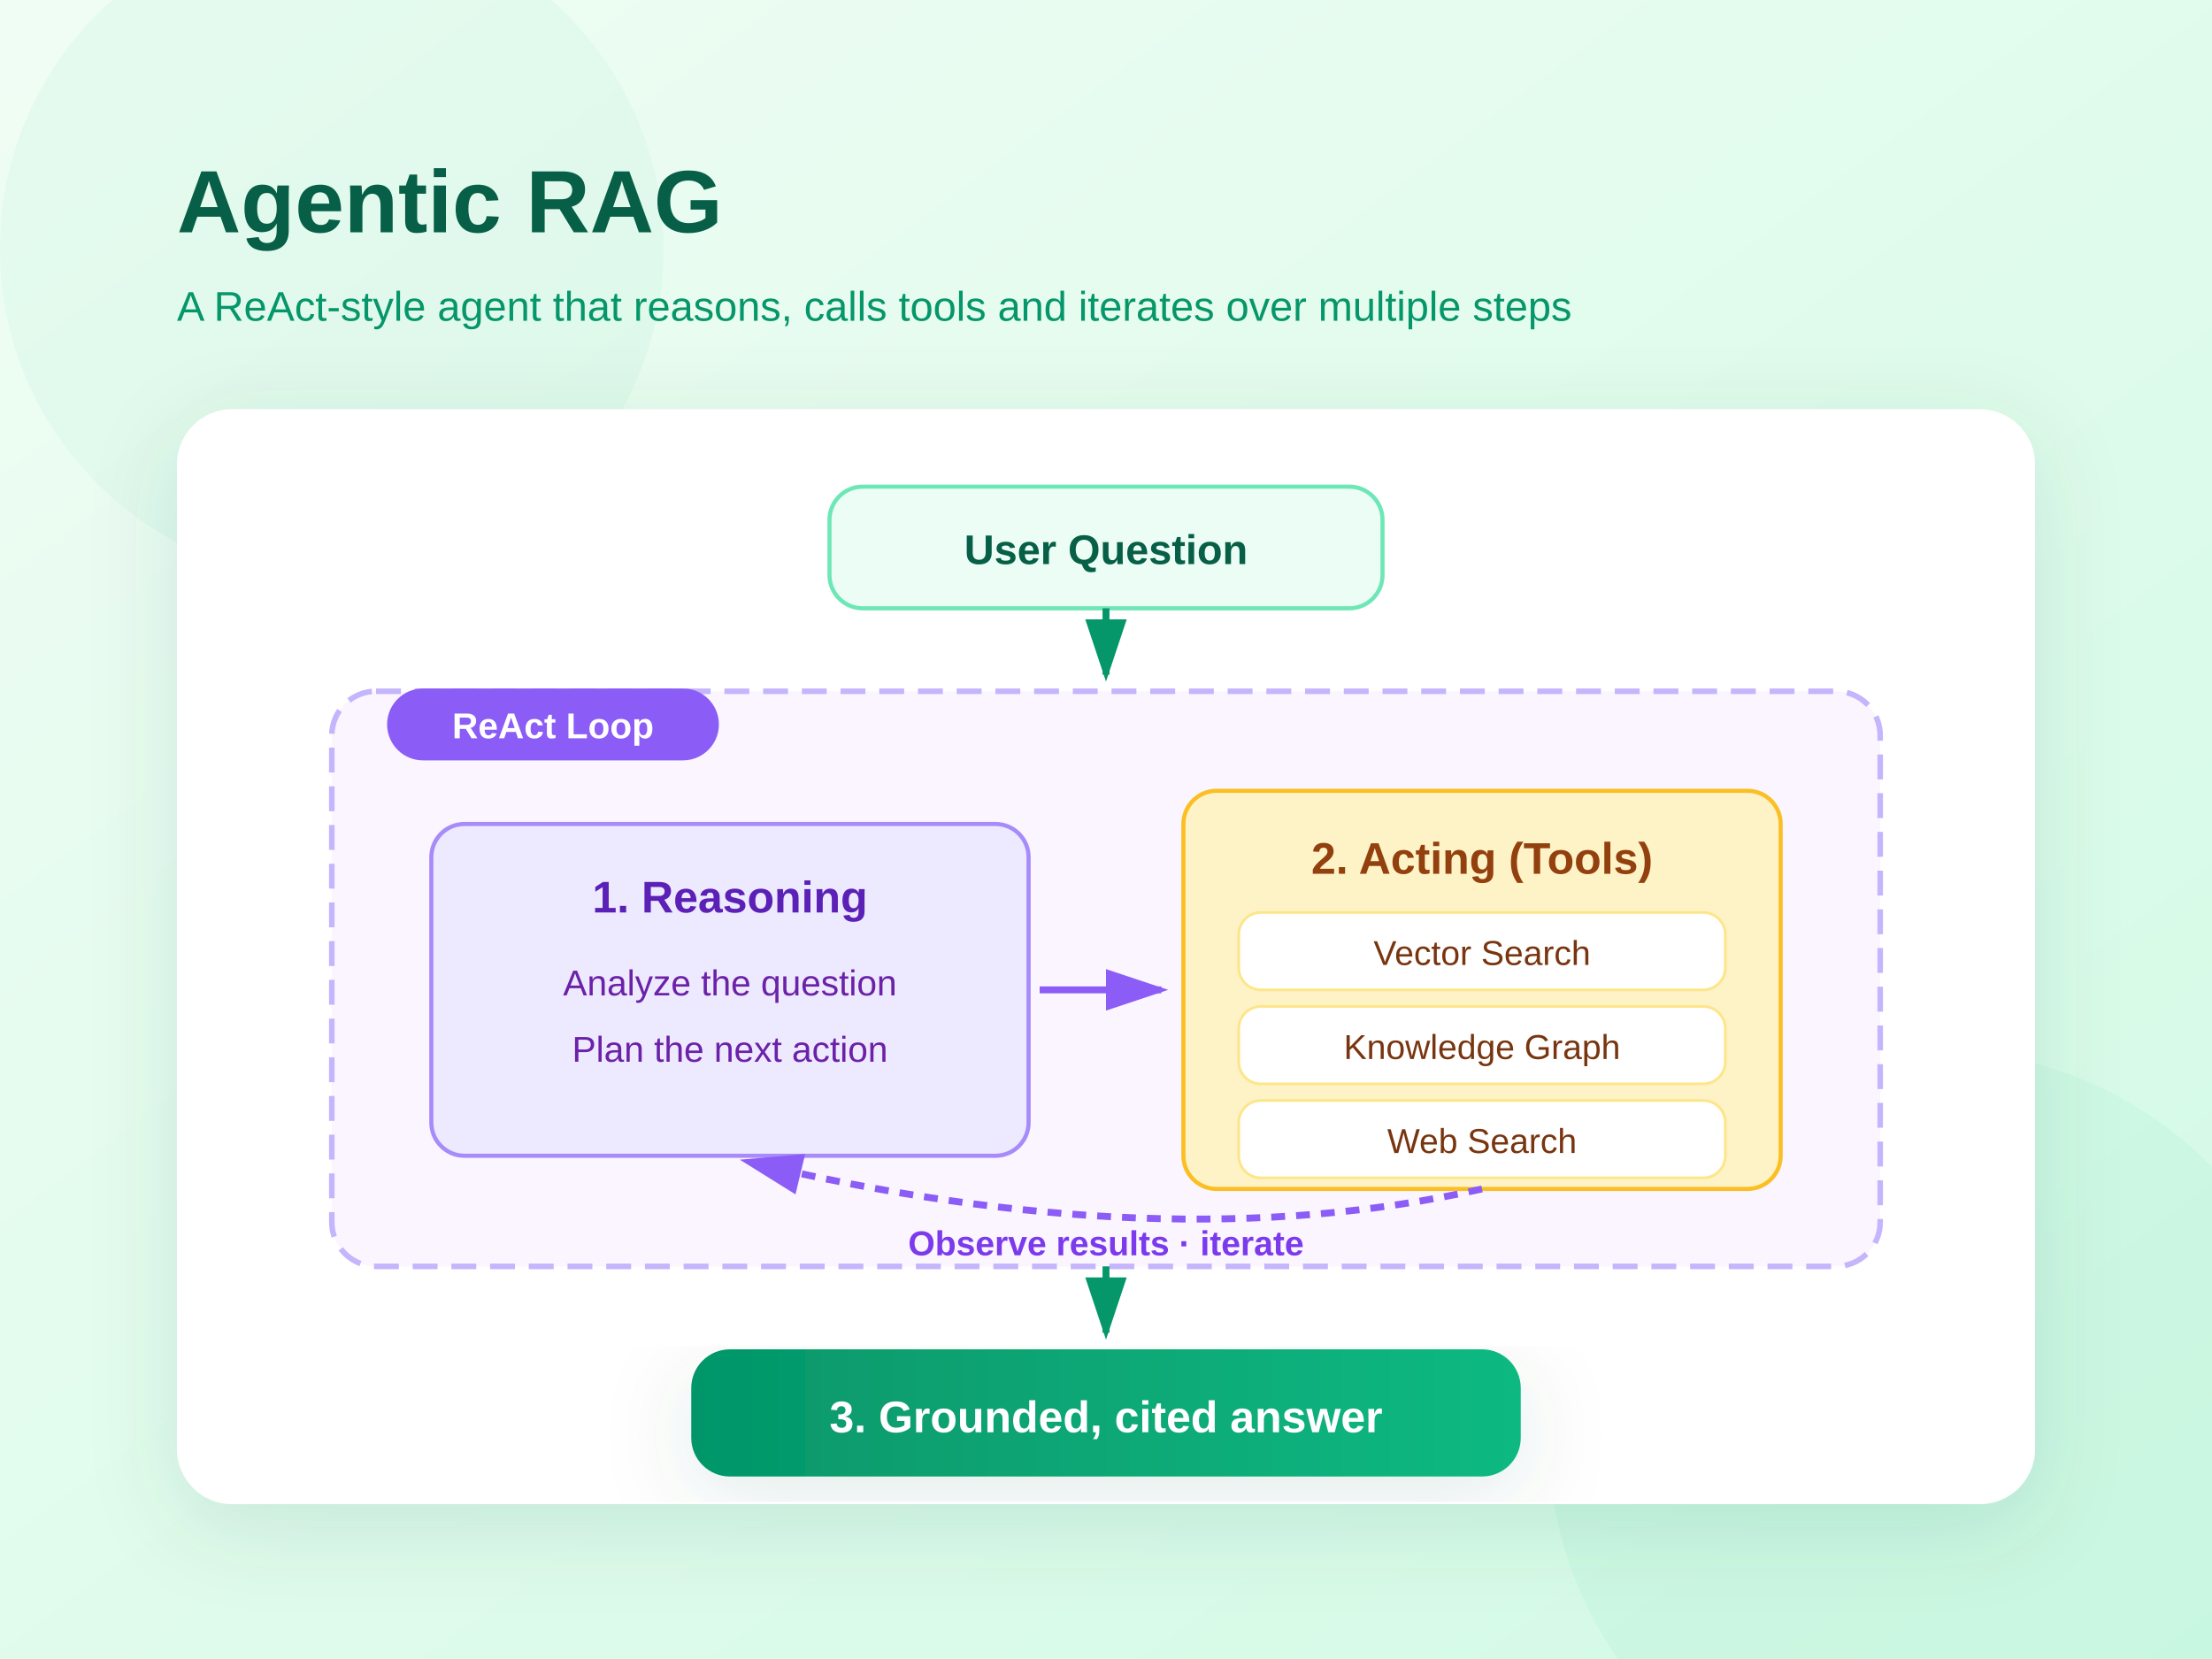
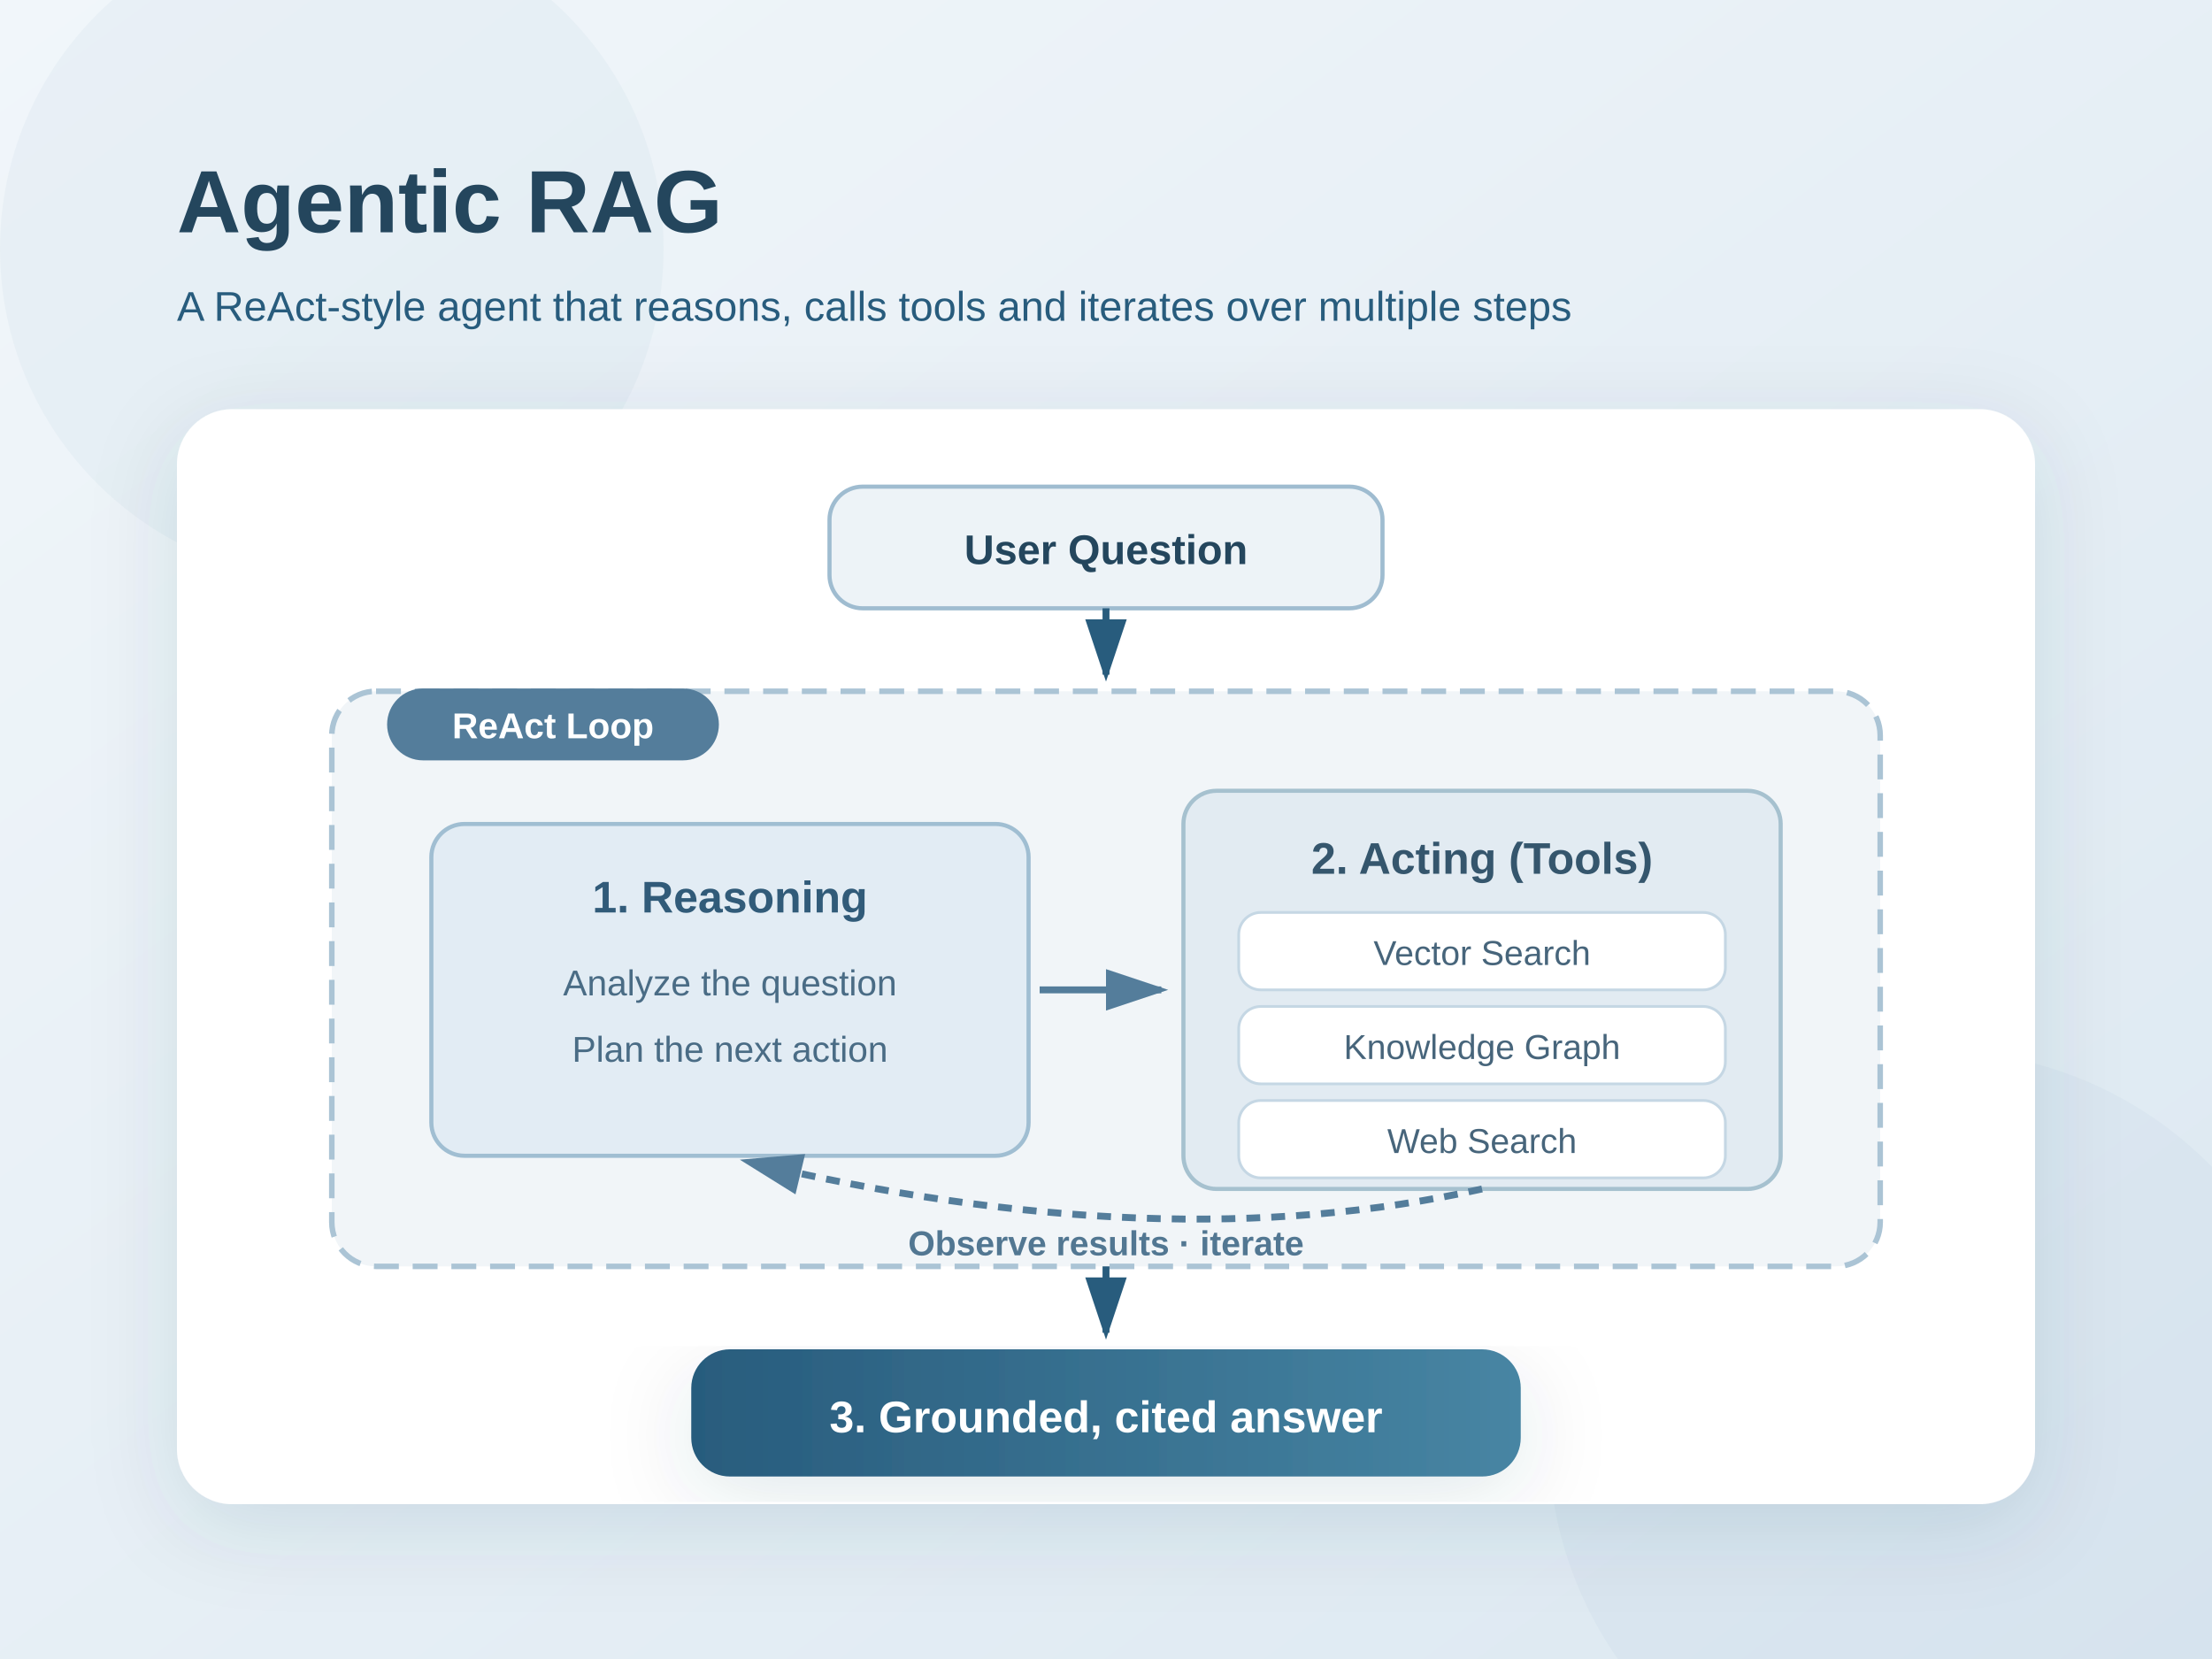
<svg xmlns="http://www.w3.org/2000/svg" viewBox="0 0 800 600">
  <defs>
    <linearGradient id="bg4" x1="0%" y1="0%" x2="100%" y2="100%">
-       <stop offset="0%" stop-color="#F0FDF4" />
-       <stop offset="100%" stop-color="#D1FAE5" />
+       <stop offset="0%" stop-color="#f1f6fa" />
+       <stop offset="100%" stop-color="#dce8f1" />
    </linearGradient>
    <linearGradient id="brand4" x1="0%" y1="0%" x2="100%" y2="0%">
-       <stop offset="0%" stop-color="#059669" />
-       <stop offset="100%" stop-color="#10B981" />
+       <stop offset="0%" stop-color="#285c7d" />
+       <stop offset="100%" stop-color="#4785a3" />
    </linearGradient>
    <filter id="soft4" x="-20%" y="-20%" width="140%" height="140%">
-       <feDropShadow dx="0" dy="8" stdDeviation="16" flood-color="#065F46" flood-opacity="0.12" />
+       <feDropShadow dx="0" dy="8" stdDeviation="16" flood-color="#24465d" flood-opacity="0.12" />
    </filter>
  </defs>
  <rect width="800" height="600" fill="url(#bg4)" />
-   <circle cx="120" cy="90" r="120" fill="#10B981" opacity="0.05" />
-   <circle cx="700" cy="520" r="140" fill="#34D399" opacity="0.06" />
-   <text x="64" y="84" font-family="Arial, sans-serif" font-size="32" font-weight="700" fill="#065F46">Agentic RAG</text>
-   <text x="64" y="116" font-family="Arial, sans-serif" font-size="15" fill="#059669">A ReAct-style agent that reasons, calls tools and iterates over multiple steps</text>
+   <circle cx="120" cy="90" r="120" fill="#4785a3" opacity="0.05" />
+   <circle cx="700" cy="520" r="140" fill="#719db5" opacity="0.06" />
+   <text x="64" y="84" font-family="Arial, sans-serif" font-size="32" font-weight="700" fill="#24465d">Agentic RAG</text>
+   <text x="64" y="116" font-family="Arial, sans-serif" font-size="15" fill="#285c7d">A ReAct-style agent that reasons, calls tools and iterates over multiple steps</text>
  <g filter="url(#soft4)">
    <rect x="64" y="148" width="672" height="396" rx="20" fill="#FFFFFF" />
  </g>
  <g transform="translate(300, 176)">
-     <rect width="200" height="44" rx="12" fill="#ECFDF5" stroke="#6EE7B7" stroke-width="1.5" />
-     <text x="100" y="28" font-family="Arial, sans-serif" font-size="15" font-weight="600" fill="#065F46" text-anchor="middle">User Question</text>
+     <rect width="200" height="44" rx="12" fill="#edf3f7" stroke="#9fbcd0" stroke-width="1.5" />
+     <text x="100" y="28" font-family="Arial, sans-serif" font-size="15" font-weight="600" fill="#24465d" text-anchor="middle">User Question</text>
  </g>
-   <path d="M400 220 V244" stroke="#059669" stroke-width="2.5" marker-end="url(#arrG4)" />
+   <path d="M400 220 V244" stroke="#285c7d" stroke-width="2.5" marker-end="url(#arrG4)" />
  <g transform="translate(120, 250)">
-     <rect width="560" height="208" rx="16" fill="#FAF5FF" stroke="#C4B5FD" stroke-width="2" stroke-dasharray="9,5" />
-     <rect x="20" y="-1" width="120" height="26" rx="13" fill="#8B5CF6" />
+     <rect width="560" height="208" rx="16" fill="#f1f5f8" stroke="#abc4d5" stroke-width="2" stroke-dasharray="9,5" />
+     <rect x="20" y="-1" width="120" height="26" rx="13" fill="#547d9b" />
    <text x="80" y="17" font-family="Arial, sans-serif" font-size="13" font-weight="700" fill="#FFFFFF" text-anchor="middle">ReAct Loop</text>
    <g transform="translate(36, 48)">
-       <rect width="216" height="120" rx="12" fill="#EDE9FE" stroke="#A78BFA" stroke-width="1.5" />
-       <text x="108" y="32" font-family="Arial, sans-serif" font-size="16" font-weight="700" fill="#5B21B6" text-anchor="middle">1. Reasoning</text>
-       <text x="108" y="62" font-family="Arial, sans-serif" font-size="13" fill="#6B21A8" text-anchor="middle">Analyze the question</text>
-       <text x="108" y="86" font-family="Arial, sans-serif" font-size="13" fill="#6B21A8" text-anchor="middle">Plan the next action</text>
+       <rect width="216" height="120" rx="12" fill="#e2ecf4" stroke="#a0bed2" stroke-width="1.5" />
+       <text x="108" y="32" font-family="Arial, sans-serif" font-size="16" font-weight="700" fill="#315b79" text-anchor="middle">1. Reasoning</text>
+       <text x="108" y="62" font-family="Arial, sans-serif" font-size="13" fill="#4a6c85" text-anchor="middle">Analyze the question</text>
+       <text x="108" y="86" font-family="Arial, sans-serif" font-size="13" fill="#4a6c85" text-anchor="middle">Plan the next action</text>
    </g>
-     <path d="M256 108 H300" stroke="#8B5CF6" stroke-width="2.5" marker-end="url(#arrP4)" />
+     <path d="M256 108 H300" stroke="#547d9b" stroke-width="2.5" marker-end="url(#arrP4)" />
    <g transform="translate(308, 36)">
-       <rect width="216" height="144" rx="12" fill="#FEF3C7" stroke="#FBBF24" stroke-width="1.5" />
-       <text x="108" y="30" font-family="Arial, sans-serif" font-size="16" font-weight="700" fill="#92400E" text-anchor="middle">2. Acting (Tools)</text>
-       <g font-family="Arial, sans-serif" font-size="12.5" fill="#78350F" text-anchor="middle">
-         <rect x="20" y="44" width="176" height="28" rx="8" fill="#FFFFFF" stroke="#FDE68A" />
+       <rect width="216" height="144" rx="12" fill="#e2ebf2" stroke="#a6c1cf" stroke-width="1.5" />
+       <text x="108" y="30" font-family="Arial, sans-serif" font-size="16" font-weight="700" fill="#35566d" text-anchor="middle">2. Acting (Tools)</text>
+       <g font-family="Arial, sans-serif" font-size="12.5" fill="#47657b" text-anchor="middle">
+         <rect x="20" y="44" width="176" height="28" rx="8" fill="#FFFFFF" stroke="#c5d7e4" />
        <text x="108" y="63">Vector Search</text>
-         <rect x="20" y="78" width="176" height="28" rx="8" fill="#FFFFFF" stroke="#FDE68A" />
+         <rect x="20" y="78" width="176" height="28" rx="8" fill="#FFFFFF" stroke="#c5d7e4" />
        <text x="108" y="97">Knowledge Graph</text>
-         <rect x="20" y="112" width="176" height="28" rx="8" fill="#FFFFFF" stroke="#FDE68A" />
+         <rect x="20" y="112" width="176" height="28" rx="8" fill="#FFFFFF" stroke="#c5d7e4" />
        <text x="108" y="131">Web Search</text>
      </g>
    </g>
-     <path d="M416 180 Q 300 206 150 170" stroke="#8B5CF6" stroke-width="2.5" stroke-dasharray="5,4" fill="none" marker-end="url(#arrP4)" />
-     <text x="280" y="204" font-family="Arial, sans-serif" font-size="12.5" font-weight="600" fill="#7C3AED" text-anchor="middle">Observe results · iterate</text>
+     <path d="M416 180 Q 300 206 150 170" stroke="#547d9b" stroke-width="2.5" stroke-dasharray="5,4" fill="none" marker-end="url(#arrP4)" />
+     <text x="280" y="204" font-family="Arial, sans-serif" font-size="12.5" font-weight="600" fill="#527792" text-anchor="middle">Observe results · iterate</text>
  </g>
-   <path d="M400 458 V482" stroke="#059669" stroke-width="2.5" marker-end="url(#arrG4)" />
+   <path d="M400 458 V482" stroke="#285c7d" stroke-width="2.5" marker-end="url(#arrG4)" />
  <g transform="translate(250, 488)">
    <rect width="300" height="46" rx="14" fill="url(#brand4)" filter="url(#soft4)" />
    <text x="150" y="30" font-family="Arial, sans-serif" font-size="16" font-weight="700" fill="#FFFFFF" text-anchor="middle">3. Grounded, cited answer</text>
  </g>
  <defs>
    <marker id="arrG4" markerWidth="9" markerHeight="9" refX="8" refY="3" orient="auto">
-       <polygon points="0 0, 9 3, 0 6" fill="#059669" />
+       <polygon points="0 0, 9 3, 0 6" fill="#285c7d" />
    </marker>
    <marker id="arrP4" markerWidth="9" markerHeight="9" refX="8" refY="3" orient="auto">
-       <polygon points="0 0, 9 3, 0 6" fill="#8B5CF6" />
+       <polygon points="0 0, 9 3, 0 6" fill="#547d9b" />
    </marker>
  </defs>
</svg>
